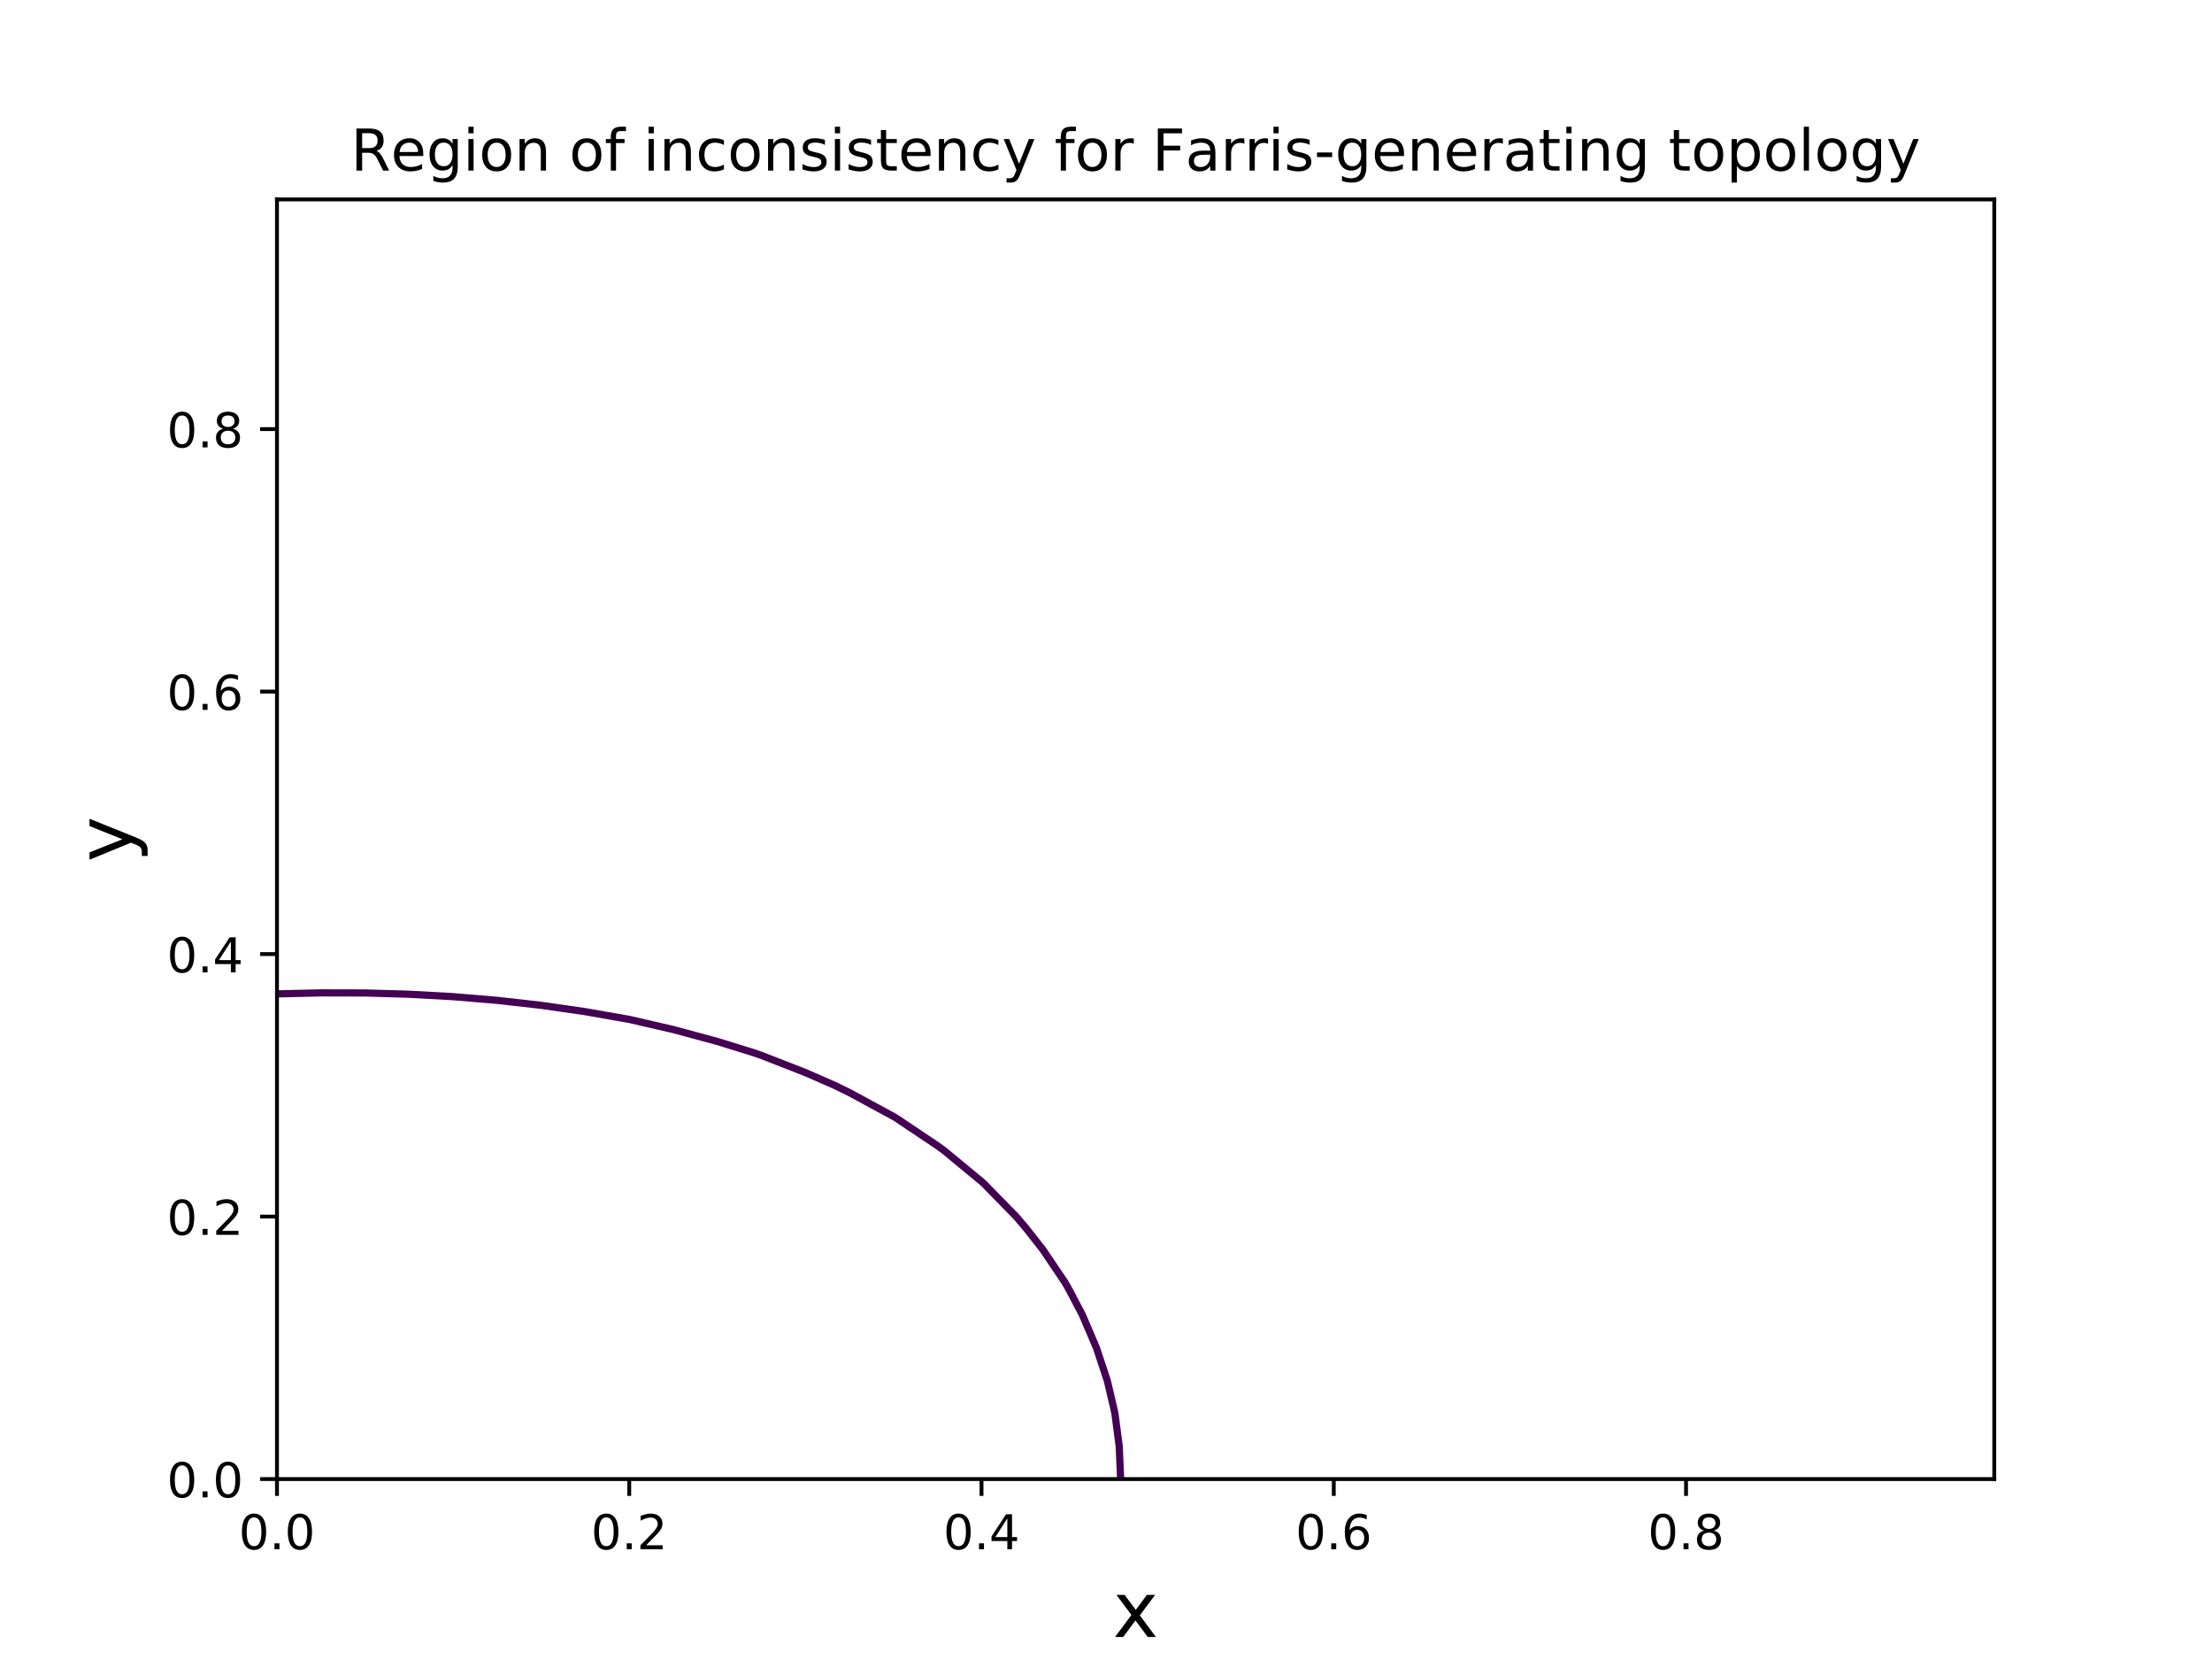
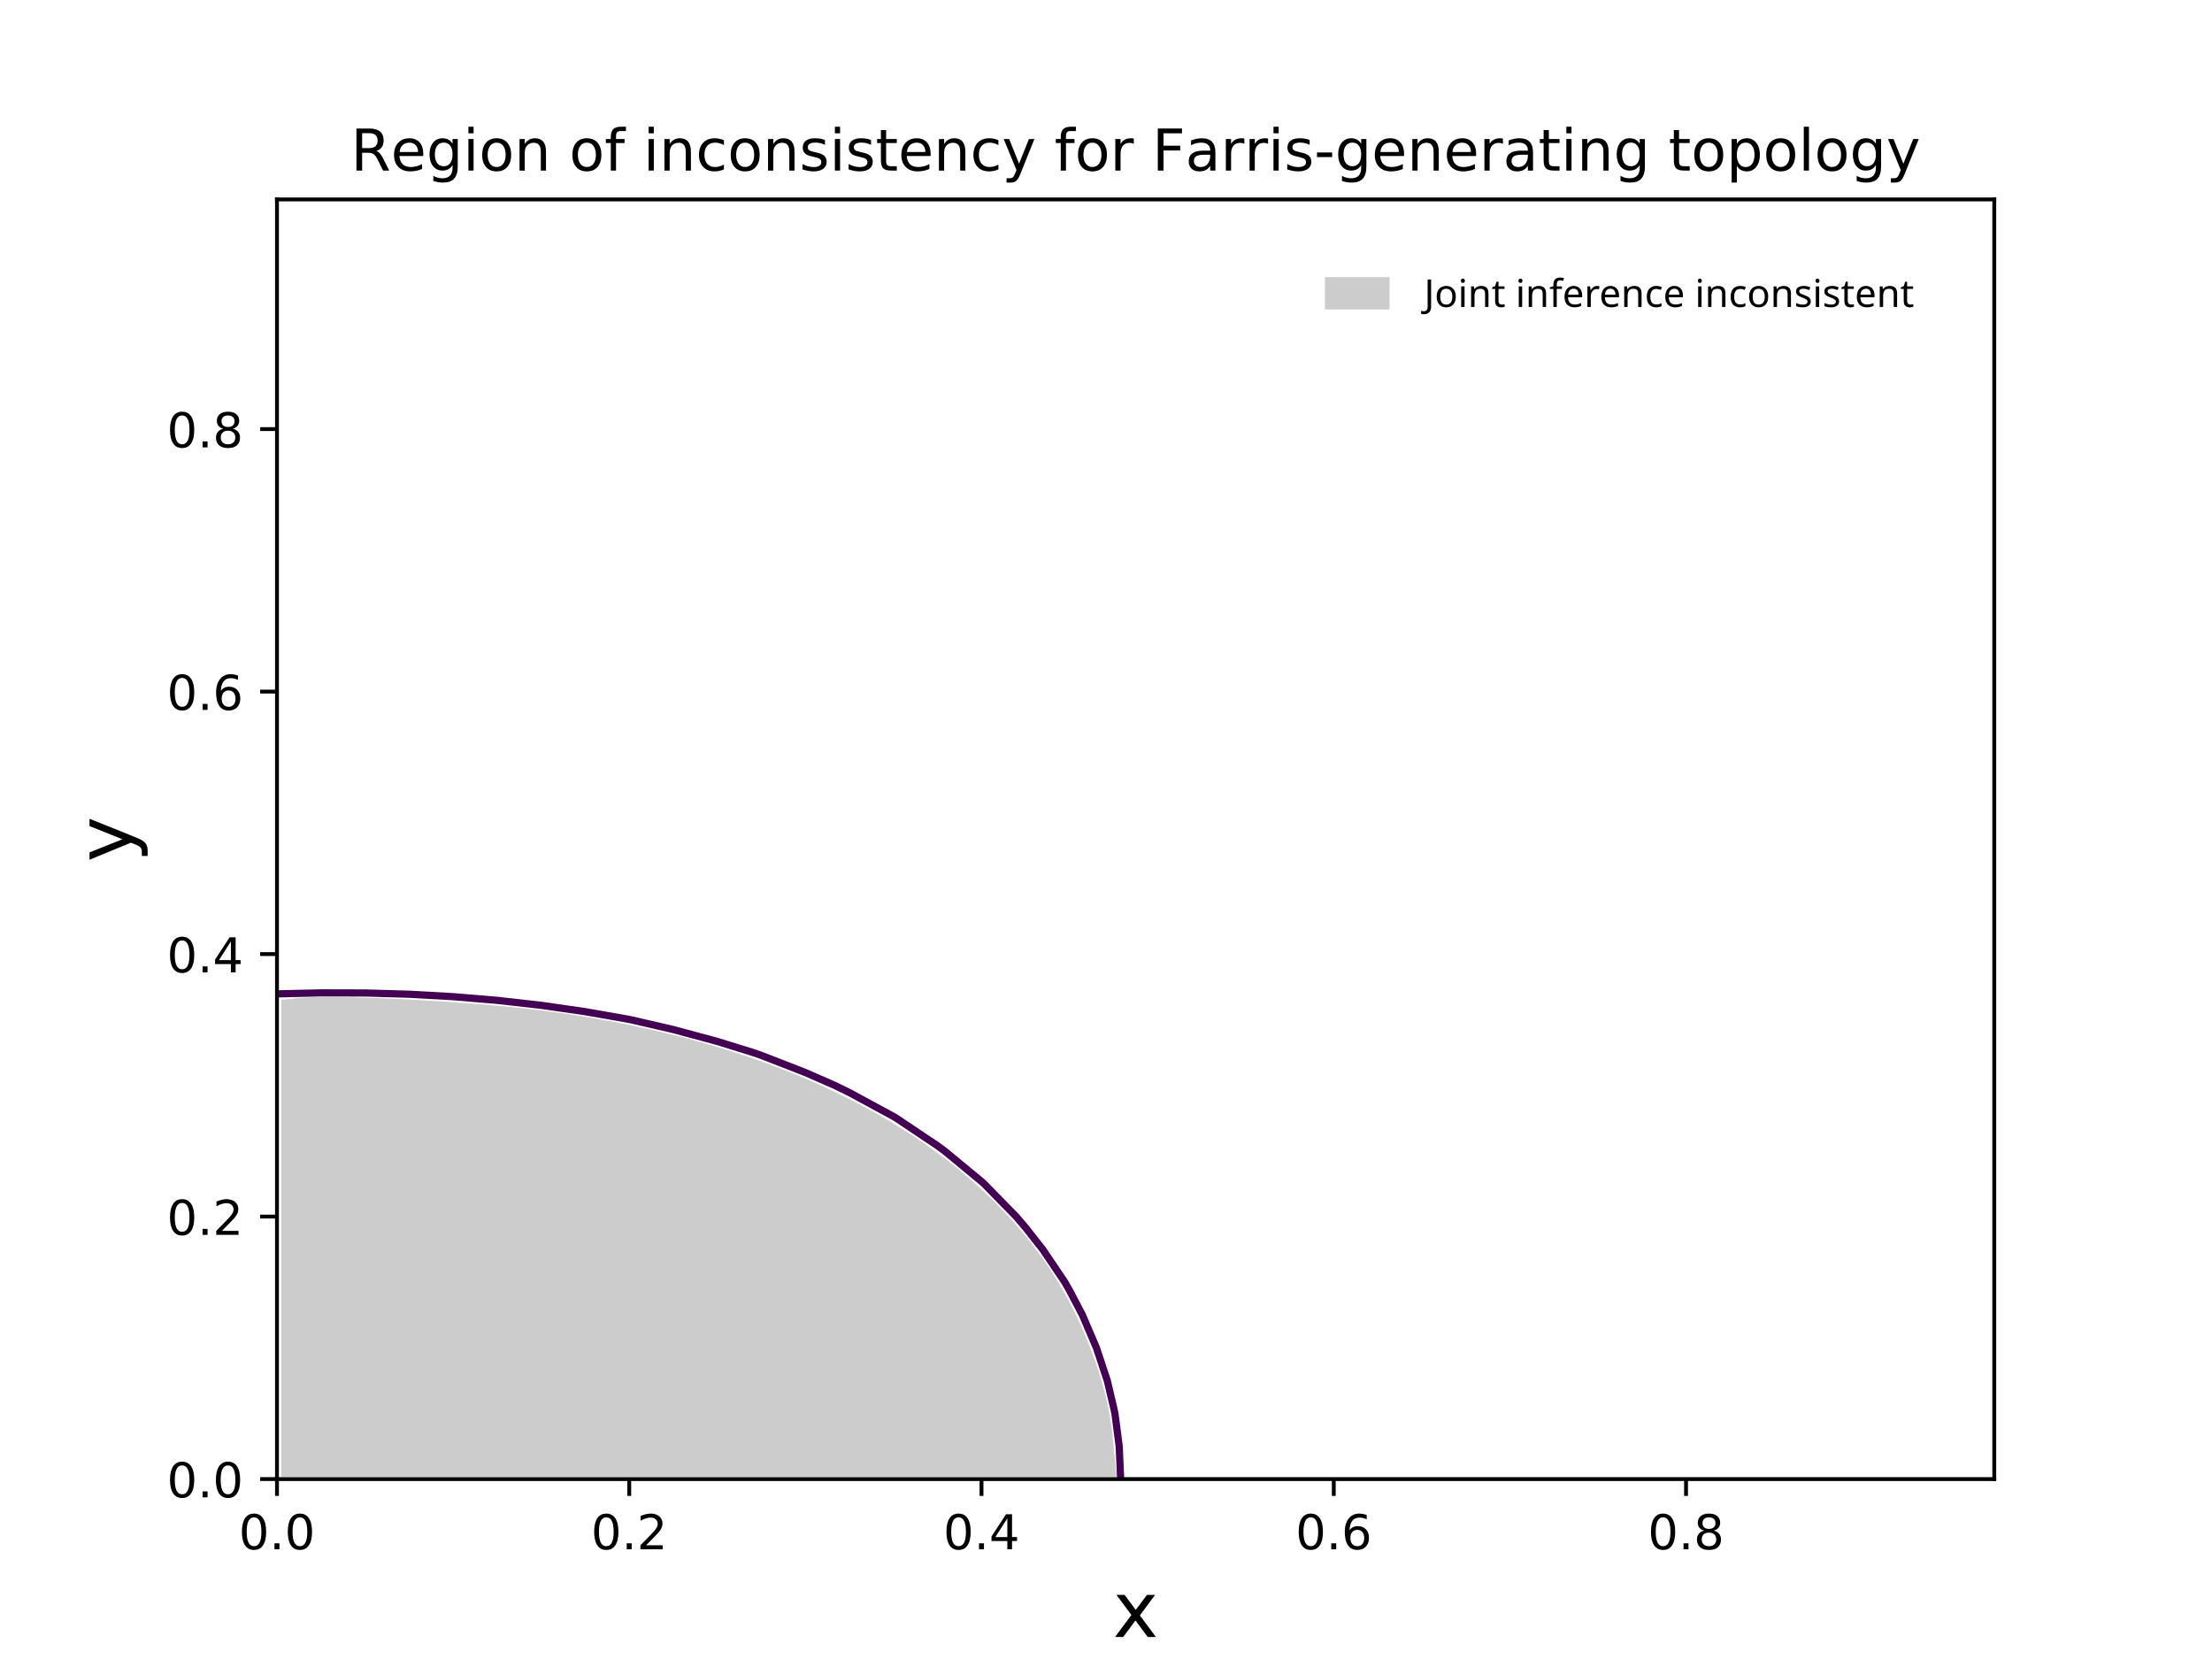
- <svg xmlns="http://www.w3.org/2000/svg" xmlns:xlink="http://www.w3.org/1999/xlink" height="345pt" version="1.1" viewBox="0 0 460 345" width="460pt">
-   <defs>
-     <style type="text/css">
+ <svg xmlns="http://www.w3.org/2000/svg" xmlns:xlink="http://www.w3.org/1999/xlink" height="345pt" version="1.1" viewBox="0 0 460 345" width="460pt" id="svg2">
+   <defs id="defs4">
+     <style type="text/css" id="style6">
*{stroke-linecap:butt;stroke-linejoin:round;}
  </style>
  </defs>
  <g id="figure_1">
    <g id="patch_1">
-       <path d="M 0 345.6  L 460.8 345.6  L 460.8 0  L 0 0  z " style="fill:#ffffff;" />
+       <path d="M 0 345.6  L 460.8 345.6  L 460.8 0  L 0 0  z " style="fill:#ffffff;" id="path10" />
    </g>
    <g id="axes_1">
      <g id="patch_2">
-         <path d="M 57.6 307.584  L 414.72 307.584  L 414.72 41.472  L 57.6 41.472  z " style="fill:#ffffff;" />
+         <path d="M 57.6 307.584  L 414.72 307.584  L 414.72 41.472  L 57.6 41.472  z " style="fill:#ffffff;" id="path14" />
      </g>
      <g id="matplotlib.axis_1">
        <g id="xtick_1">
          <g id="line2d_1">
-             <defs>
+             <defs id="defs19">
              <path d="M 0 0  L 0 3.5  " id="m7fa3a2e88c" style="stroke:#000000;stroke-width:0.8;" />
            </defs>
-             <g>
-               <use style="stroke:#000000;stroke-width:0.8;" x="57.6" xlink:href="#m7fa3a2e88c" y="307.584" />
+             <g id="g22">
+               <use style="stroke:#000000;stroke-width:0.8;" x="57.6" xlink:href="#m7fa3a2e88c" y="307.584" id="use24" />
            </g>
          </g>
          <g id="text_1">
-             <defs>
+             <defs id="defs27">
              <path d="M 31.781 66.406  Q 24.172 66.406 20.328 58.906  Q 16.5 51.422 16.5 36.375  Q 16.5 21.391 20.328 13.891  Q 24.172 6.391 31.781 6.391  Q 39.453 6.391 43.281 13.891  Q 47.125 21.391 47.125 36.375  Q 47.125 51.422 43.281 58.906  Q 39.453 66.406 31.781 66.406  M 31.781 74.219  Q 44.047 74.219 50.516 64.516  Q 56.984 54.828 56.984 36.375  Q 56.984 17.969 50.516 8.266  Q 44.047 -1.422 31.781 -1.422  Q 19.531 -1.422 13.062 8.266  Q 6.594 17.969 6.594 36.375  Q 6.594 54.828 13.062 64.516  Q 19.531 74.219 31.781 74.219  " id="DejaVuSans-30" />
              <path d="M 10.688 12.406  L 21 12.406  L 21 0  L 10.688 0  z " id="DejaVuSans-2e" />
            </defs>
-             <g transform="translate(49.64844 322.1824)scale(0.1 -0.1)">
-               <use xlink:href="#DejaVuSans-30" />
-               <use x="63.623" xlink:href="#DejaVuSans-2e" />
-               <use x="95.41" xlink:href="#DejaVuSans-30" />
+             <g transform="translate(49.64844 322.1824)scale(0.1 -0.1)" id="g31">
+               <use xlink:href="#DejaVuSans-30" id="use33" />
+               <use x="63.623" xlink:href="#DejaVuSans-2e" id="use35" />
+               <use x="95.41" xlink:href="#DejaVuSans-30" id="use37" />
            </g>
          </g>
        </g>
        <g id="xtick_2">
          <g id="line2d_2">
-             <g>
-               <use style="stroke:#000000;stroke-width:0.8;" x="130.855" xlink:href="#m7fa3a2e88c" y="307.584" />
+             <g id="g41">
+               <use style="stroke:#000000;stroke-width:0.8;" x="130.855" xlink:href="#m7fa3a2e88c" y="307.584" id="use43" />
            </g>
          </g>
          <g id="text_2">
-             <defs>
+             <defs id="defs46">
              <path d="M 19.188 8.297  L 53.609 8.297  L 53.609 0  L 7.328 0  L 7.328 8.297  Q 12.938 14.109 22.625 23.891  Q 32.328 33.688 34.812 36.531  Q 39.547 41.844 41.422 45.531  Q 43.312 49.219 43.312 52.781  Q 43.312 58.594 39.234 62.25  Q 35.156 65.922 28.609 65.922  Q 23.969 65.922 18.812 64.312  Q 13.672 62.703 7.812 59.422  L 7.812 69.391  Q 13.766 71.781 18.938 73  Q 24.125 74.219 28.422 74.219  Q 39.75 74.219 46.484 68.547  Q 53.219 62.891 53.219 53.422  Q 53.219 48.922 51.531 44.891  Q 49.859 40.875 45.406 35.406  Q 44.188 33.984 37.641 27.219  Q 31.109 20.453 19.188 8.297  " id="DejaVuSans-32" />
            </defs>
-             <g transform="translate(122.9038 322.1824)scale(0.1 -0.1)">
-               <use xlink:href="#DejaVuSans-30" />
-               <use x="63.623" xlink:href="#DejaVuSans-2e" />
-               <use x="95.41" xlink:href="#DejaVuSans-32" />
+             <g transform="translate(122.9038 322.1824)scale(0.1 -0.1)" id="g49">
+               <use xlink:href="#DejaVuSans-30" id="use51" />
+               <use x="63.623" xlink:href="#DejaVuSans-2e" id="use53" />
+               <use x="95.41" xlink:href="#DejaVuSans-32" id="use55" />
            </g>
          </g>
        </g>
        <g id="xtick_3">
          <g id="line2d_3">
-             <g>
-               <use style="stroke:#000000;stroke-width:0.8;" x="204.111" xlink:href="#m7fa3a2e88c" y="307.584" />
+             <g id="g59">
+               <use style="stroke:#000000;stroke-width:0.8;" x="204.111" xlink:href="#m7fa3a2e88c" y="307.584" id="use61" />
            </g>
          </g>
          <g id="text_3">
-             <defs>
+             <defs id="defs64">
              <path d="M 37.797 64.312  L 12.891 25.391  L 37.797 25.391  z M 35.203 72.906  L 47.609 72.906  L 47.609 25.391  L 58.016 25.391  L 58.016 17.188  L 47.609 17.188  L 47.609 0  L 37.797 0  L 37.797 17.188  L 4.891 17.188  L 4.891 26.703  z " id="DejaVuSans-34" />
            </defs>
-             <g transform="translate(196.1592 322.1824)scale(0.1 -0.1)">
-               <use xlink:href="#DejaVuSans-30" />
-               <use x="63.623" xlink:href="#DejaVuSans-2e" />
-               <use x="95.41" xlink:href="#DejaVuSans-34" />
+             <g transform="translate(196.1592 322.1824)scale(0.1 -0.1)" id="g67">
+               <use xlink:href="#DejaVuSans-30" id="use69" />
+               <use x="63.623" xlink:href="#DejaVuSans-2e" id="use71" />
+               <use x="95.41" xlink:href="#DejaVuSans-34" id="use73" />
            </g>
          </g>
        </g>
        <g id="xtick_4">
          <g id="line2d_4">
-             <g>
-               <use style="stroke:#000000;stroke-width:0.8;" x="277.366" xlink:href="#m7fa3a2e88c" y="307.584" />
+             <g id="g77">
+               <use style="stroke:#000000;stroke-width:0.8;" x="277.366" xlink:href="#m7fa3a2e88c" y="307.584" id="use79" />
            </g>
          </g>
          <g id="text_4">
-             <defs>
+             <defs id="defs82">
              <path d="M 33.016 40.375  Q 26.375 40.375 22.484 35.828  Q 18.609 31.297 18.609 23.391  Q 18.609 15.531 22.484 10.953  Q 26.375 6.391 33.016 6.391  Q 39.656 6.391 43.531 10.953  Q 47.406 15.531 47.406 23.391  Q 47.406 31.297 43.531 35.828  Q 39.656 40.375 33.016 40.375  M 52.594 71.297  L 52.594 62.312  Q 48.875 64.062 45.094 64.984  Q 41.312 65.922 37.594 65.922  Q 27.828 65.922 22.672 59.328  Q 17.531 52.734 16.797 39.406  Q 19.672 43.656 24.016 45.922  Q 28.375 48.188 33.594 48.188  Q 44.578 48.188 50.953 41.516  Q 57.328 34.859 57.328 23.391  Q 57.328 12.156 50.688 5.359  Q 44.047 -1.422 33.016 -1.422  Q 20.359 -1.422 13.672 8.266  Q 6.984 17.969 6.984 36.375  Q 6.984 53.656 15.188 63.938  Q 23.391 74.219 37.203 74.219  Q 40.922 74.219 44.703 73.484  Q 48.484 72.75 52.594 71.297  " id="DejaVuSans-36" />
            </defs>
-             <g transform="translate(269.4146 322.1824)scale(0.1 -0.1)">
-               <use xlink:href="#DejaVuSans-30" />
-               <use x="63.623" xlink:href="#DejaVuSans-2e" />
-               <use x="95.41" xlink:href="#DejaVuSans-36" />
+             <g transform="translate(269.4146 322.1824)scale(0.1 -0.1)" id="g85">
+               <use xlink:href="#DejaVuSans-30" id="use87" />
+               <use x="63.623" xlink:href="#DejaVuSans-2e" id="use89" />
+               <use x="95.41" xlink:href="#DejaVuSans-36" id="use91" />
            </g>
          </g>
        </g>
        <g id="xtick_5">
          <g id="line2d_5">
-             <g>
-               <use style="stroke:#000000;stroke-width:0.8;" x="350.622" xlink:href="#m7fa3a2e88c" y="307.584" />
+             <g id="g95">
+               <use style="stroke:#000000;stroke-width:0.8;" x="350.622" xlink:href="#m7fa3a2e88c" y="307.584" id="use97" />
            </g>
          </g>
          <g id="text_5">
-             <defs>
+             <defs id="defs100">
              <path d="M 31.781 34.625  Q 24.75 34.625 20.719 30.859  Q 16.703 27.094 16.703 20.516  Q 16.703 13.922 20.719 10.156  Q 24.75 6.391 31.781 6.391  Q 38.812 6.391 42.859 10.172  Q 46.922 13.969 46.922 20.516  Q 46.922 27.094 42.891 30.859  Q 38.875 34.625 31.781 34.625  M 21.922 38.812  Q 15.578 40.375 12.031 44.719  Q 8.5 49.078 8.5 55.328  Q 8.5 64.062 14.719 69.141  Q 20.953 74.219 31.781 74.219  Q 42.672 74.219 48.875 69.141  Q 55.078 64.062 55.078 55.328  Q 55.078 49.078 51.531 44.719  Q 48 40.375 41.703 38.812  Q 48.828 37.156 52.797 32.312  Q 56.781 27.484 56.781 20.516  Q 56.781 9.906 50.312 4.234  Q 43.844 -1.422 31.781 -1.422  Q 19.734 -1.422 13.25 4.234  Q 6.781 9.906 6.781 20.516  Q 6.781 27.484 10.781 32.312  Q 14.797 37.156 21.922 38.812  M 18.312 54.391  Q 18.312 48.734 21.844 45.562  Q 25.391 42.391 31.781 42.391  Q 38.141 42.391 41.719 45.562  Q 45.312 48.734 45.312 54.391  Q 45.312 60.062 41.719 63.234  Q 38.141 66.406 31.781 66.406  Q 25.391 66.406 21.844 63.234  Q 18.312 60.062 18.312 54.391  " id="DejaVuSans-38" />
            </defs>
-             <g transform="translate(342.67 322.1824)scale(0.1 -0.1)">
-               <use xlink:href="#DejaVuSans-30" />
-               <use x="63.623" xlink:href="#DejaVuSans-2e" />
-               <use x="95.41" xlink:href="#DejaVuSans-38" />
+             <g transform="translate(342.67 322.1824)scale(0.1 -0.1)" id="g103">
+               <use xlink:href="#DejaVuSans-30" id="use105" />
+               <use x="63.623" xlink:href="#DejaVuSans-2e" id="use107" />
+               <use x="95.41" xlink:href="#DejaVuSans-38" id="use109" />
            </g>
          </g>
        </g>
        <g id="text_6">
-           <defs>
+           <defs id="defs112">
            <path d="M 54.891 54.688  L 35.109 28.078  L 55.906 0  L 45.312 0  L 29.391 21.484  L 13.484 0  L 2.875 0  L 24.125 28.609  L 4.688 54.688  L 15.281 54.688  L 29.781 35.203  L 44.281 54.688  z " id="DejaVuSans-78" />
          </defs>
-           <g transform="translate(231.425 340.4196)scale(0.16 -0.16)">
-             <use xlink:href="#DejaVuSans-78" />
+           <g transform="translate(231.425 340.4196)scale(0.16 -0.16)" id="g115">
+             <use xlink:href="#DejaVuSans-78" id="use117" />
          </g>
        </g>
      </g>
      <g id="matplotlib.axis_2">
        <g id="ytick_1">
          <g id="line2d_6">
-             <defs>
+             <defs id="defs122">
              <path d="M 0 0  L -3.5 0  " id="m06b82a06d9" style="stroke:#000000;stroke-width:0.8;" />
            </defs>
-             <g>
-               <use style="stroke:#000000;stroke-width:0.8;" x="57.6" xlink:href="#m06b82a06d9" y="307.584" />
+             <g id="g125">
+               <use style="stroke:#000000;stroke-width:0.8;" x="57.6" xlink:href="#m06b82a06d9" y="307.584" id="use127" />
            </g>
          </g>
          <g id="text_7">
-             <g transform="translate(34.69687 311.3832)scale(0.1 -0.1)">
-               <use xlink:href="#DejaVuSans-30" />
-               <use x="63.623" xlink:href="#DejaVuSans-2e" />
-               <use x="95.41" xlink:href="#DejaVuSans-30" />
+             <g transform="translate(34.69687 311.3832)scale(0.1 -0.1)" id="g130">
+               <use xlink:href="#DejaVuSans-30" id="use132" />
+               <use x="63.623" xlink:href="#DejaVuSans-2e" id="use134" />
+               <use x="95.41" xlink:href="#DejaVuSans-30" id="use136" />
            </g>
          </g>
        </g>
        <g id="ytick_2">
          <g id="line2d_7">
-             <g>
-               <use style="stroke:#000000;stroke-width:0.8;" x="57.6" xlink:href="#m06b82a06d9" y="252.997" />
+             <g id="g140">
+               <use style="stroke:#000000;stroke-width:0.8;" x="57.6" xlink:href="#m06b82a06d9" y="252.997" id="use142" />
            </g>
          </g>
          <g id="text_8">
-             <g transform="translate(34.69687 256.7961)scale(0.1 -0.1)">
-               <use xlink:href="#DejaVuSans-30" />
-               <use x="63.623" xlink:href="#DejaVuSans-2e" />
-               <use x="95.41" xlink:href="#DejaVuSans-32" />
+             <g transform="translate(34.69687 256.7961)scale(0.1 -0.1)" id="g145">
+               <use xlink:href="#DejaVuSans-30" id="use147" />
+               <use x="63.623" xlink:href="#DejaVuSans-2e" id="use149" />
+               <use x="95.41" xlink:href="#DejaVuSans-32" id="use151" />
            </g>
          </g>
        </g>
        <g id="ytick_3">
          <g id="line2d_8">
-             <g>
-               <use style="stroke:#000000;stroke-width:0.8;" x="57.6" xlink:href="#m06b82a06d9" y="198.41" />
+             <g id="g155">
+               <use style="stroke:#000000;stroke-width:0.8;" x="57.6" xlink:href="#m06b82a06d9" y="198.41" id="use157" />
            </g>
          </g>
          <g id="text_9">
-             <g transform="translate(34.69687 202.2091)scale(0.1 -0.1)">
-               <use xlink:href="#DejaVuSans-30" />
-               <use x="63.623" xlink:href="#DejaVuSans-2e" />
-               <use x="95.41" xlink:href="#DejaVuSans-34" />
+             <g transform="translate(34.69687 202.2091)scale(0.1 -0.1)" id="g160">
+               <use xlink:href="#DejaVuSans-30" id="use162" />
+               <use x="63.623" xlink:href="#DejaVuSans-2e" id="use164" />
+               <use x="95.41" xlink:href="#DejaVuSans-34" id="use166" />
            </g>
          </g>
        </g>
        <g id="ytick_4">
          <g id="line2d_9">
-             <g>
-               <use style="stroke:#000000;stroke-width:0.8;" x="57.6" xlink:href="#m06b82a06d9" y="143.823" />
+             <g id="g170">
+               <use style="stroke:#000000;stroke-width:0.8;" x="57.6" xlink:href="#m06b82a06d9" y="143.823" id="use172" />
            </g>
          </g>
          <g id="text_10">
-             <g transform="translate(34.69687 147.622)scale(0.1 -0.1)">
-               <use xlink:href="#DejaVuSans-30" />
-               <use x="63.623" xlink:href="#DejaVuSans-2e" />
-               <use x="95.41" xlink:href="#DejaVuSans-36" />
+             <g transform="translate(34.69687 147.622)scale(0.1 -0.1)" id="g175">
+               <use xlink:href="#DejaVuSans-30" id="use177" />
+               <use x="63.623" xlink:href="#DejaVuSans-2e" id="use179" />
+               <use x="95.41" xlink:href="#DejaVuSans-36" id="use181" />
            </g>
          </g>
        </g>
        <g id="ytick_5">
          <g id="line2d_10">
-             <g>
-               <use style="stroke:#000000;stroke-width:0.8;" x="57.6" xlink:href="#m06b82a06d9" y="89.236" />
+             <g id="g185">
+               <use style="stroke:#000000;stroke-width:0.8;" x="57.6" xlink:href="#m06b82a06d9" y="89.236" id="use187" />
            </g>
          </g>
          <g id="text_11">
-             <g transform="translate(34.69687 93.03491)scale(0.1 -0.1)">
-               <use xlink:href="#DejaVuSans-30" />
-               <use x="63.623" xlink:href="#DejaVuSans-2e" />
-               <use x="95.41" xlink:href="#DejaVuSans-38" />
+             <g transform="translate(34.69687 93.03491)scale(0.1 -0.1)" id="g190">
+               <use xlink:href="#DejaVuSans-30" id="use192" />
+               <use x="63.623" xlink:href="#DejaVuSans-2e" id="use194" />
+               <use x="95.41" xlink:href="#DejaVuSans-38" id="use196" />
            </g>
          </g>
        </g>
        <g id="text_12">
-           <defs>
+           <defs id="defs199">
            <path d="M 32.172 -5.078  Q 28.375 -14.844 24.75 -17.812  Q 21.141 -20.797 15.094 -20.797  L 7.906 -20.797  L 7.906 -13.281  L 13.188 -13.281  Q 16.891 -13.281 18.938 -11.516  Q 21 -9.766 23.484 -3.219  L 25.094 0.875  L 2.984 54.688  L 12.5 54.688  L 29.594 11.922  L 46.688 54.688  L 56.203 54.688  z " id="DejaVuSans-79" />
          </defs>
-           <g transform="translate(27.36938 179.263)rotate(-90)scale(0.16 -0.16)">
-             <use xlink:href="#DejaVuSans-79" />
+           <g transform="translate(27.36938 179.263)rotate(-90)scale(0.16 -0.16)" id="g202">
+             <use xlink:href="#DejaVuSans-79" id="use204" />
          </g>
        </g>
      </g>
      <g id="LineCollection_1">
-         <path clip-path="url(#p88be2d7539)" d="M 57.6 206.684  L 66.757 206.476  L 75.914 206.497  L 85.071 206.756  L 94.228 207.263  L 103.385 208.028  L 112.542 209.062  L 121.698 210.38  L 130.855 211.992  L 131.166 212.057  L 140.012 214.102  L 149.169 216.574  L 156.604 218.88  L 158.326 219.474  L 167.483 223.044  L 173.558 225.703  L 176.64 227.208  L 185.797 232.175  L 186.386 232.527  L 194.954 238.264  L 196.433 239.35  L 204.111 245.695  L 204.642 246.174  L 211.32 252.997  L 213.268 255.282  L 216.837 259.82  L 221.444 266.644  L 222.425 268.375  L 225.096 273.467  L 228.01 280.29  L 230.267 287.114  L 231.582 292.693  L 231.854 293.937  L 232.747 300.761  L 233.045 307.584  " style="fill:none;stroke:#440154;stroke-width:1.5;" />
+         <path clip-path="url(#p88be2d7539)" d="M 57.6 206.684  L 66.757 206.476  L 75.914 206.497  L 85.071 206.756  L 94.228 207.263  L 103.385 208.028  L 112.542 209.062  L 121.698 210.38  L 130.855 211.992  L 131.166 212.057  L 140.012 214.102  L 149.169 216.574  L 156.604 218.88  L 158.326 219.474  L 167.483 223.044  L 173.558 225.703  L 176.64 227.208  L 185.797 232.175  L 186.386 232.527  L 194.954 238.264  L 196.433 239.35  L 204.111 245.695  L 204.642 246.174  L 211.32 252.997  L 213.268 255.282  L 216.837 259.82  L 221.444 266.644  L 222.425 268.375  L 225.096 273.467  L 228.01 280.29  L 230.267 287.114  L 231.582 292.693  L 231.854 293.937  L 232.747 300.761  L 233.045 307.584  " style="fill:none;stroke:#440154;stroke-width:1.5;" id="path207" />
      </g>
      <g id="patch_3">
-         <path d="M 57.6 307.584  L 57.6 41.472  " style="fill:none;stroke:#000000;stroke-linecap:square;stroke-linejoin:miter;stroke-width:0.8;" />
+         <path d="M 57.6 307.584  L 57.6 41.472  " style="fill:none;stroke:#000000;stroke-linecap:square;stroke-linejoin:miter;stroke-width:0.8;" id="path210" />
      </g>
      <g id="patch_4">
-         <path d="M 414.72 307.584  L 414.72 41.472  " style="fill:none;stroke:#000000;stroke-linecap:square;stroke-linejoin:miter;stroke-width:0.8;" />
+         <path d="M 414.72 307.584  L 414.72 41.472  " style="fill:none;stroke:#000000;stroke-linecap:square;stroke-linejoin:miter;stroke-width:0.8;" id="path213" />
      </g>
      <g id="patch_5">
-         <path d="M 57.6 307.584  L 414.72 307.584  " style="fill:none;stroke:#000000;stroke-linecap:square;stroke-linejoin:miter;stroke-width:0.8;" />
+         <path d="M 57.6 307.584  L 414.72 307.584  " style="fill:none;stroke:#000000;stroke-linecap:square;stroke-linejoin:miter;stroke-width:0.8;" id="path216" />
      </g>
      <g id="patch_6">
-         <path d="M 57.6 41.472  L 414.72 41.472  " style="fill:none;stroke:#000000;stroke-linecap:square;stroke-linejoin:miter;stroke-width:0.8;" />
+         <path d="M 57.6 41.472  L 414.72 41.472  " style="fill:none;stroke:#000000;stroke-linecap:square;stroke-linejoin:miter;stroke-width:0.8;" id="path219" />
      </g>
      <g id="text_13">
-         <defs>
+         <defs id="defs222">
          <path d="M 44.391 34.188  Q 47.562 33.109 50.562 29.594  Q 53.562 26.078 56.594 19.922  L 66.609 0  L 56 0  L 46.688 18.703  Q 43.062 26.031 39.672 28.422  Q 36.281 30.812 30.422 30.812  L 19.672 30.812  L 19.672 0  L 9.812 0  L 9.812 72.906  L 32.078 72.906  Q 44.578 72.906 50.734 67.672  Q 56.891 62.453 56.891 51.906  Q 56.891 45.016 53.688 40.469  Q 50.484 35.938 44.391 34.188  M 19.672 64.797  L 19.672 38.922  L 32.078 38.922  Q 39.203 38.922 42.844 42.219  Q 46.484 45.516 46.484 51.906  Q 46.484 58.297 42.844 61.547  Q 39.203 64.797 32.078 64.797  z " id="DejaVuSans-52" />
          <path d="M 56.203 29.594  L 56.203 25.203  L 14.891 25.203  Q 15.484 15.922 20.484 11.062  Q 25.484 6.203 34.422 6.203  Q 39.594 6.203 44.453 7.469  Q 49.312 8.734 54.109 11.281  L 54.109 2.781  Q 49.266 0.734 44.188 -0.344  Q 39.109 -1.422 33.891 -1.422  Q 20.797 -1.422 13.156 6.188  Q 5.516 13.812 5.516 26.812  Q 5.516 40.234 12.766 48.109  Q 20.016 56 32.328 56  Q 43.359 56 49.781 48.891  Q 56.203 41.797 56.203 29.594  M 47.219 32.234  Q 47.125 39.594 43.094 43.984  Q 39.062 48.391 32.422 48.391  Q 24.906 48.391 20.391 44.141  Q 15.875 39.891 15.188 32.172  z " id="DejaVuSans-65" />
          <path d="M 45.406 27.984  Q 45.406 37.75 41.375 43.109  Q 37.359 48.484 30.078 48.484  Q 22.859 48.484 18.828 43.109  Q 14.797 37.75 14.797 27.984  Q 14.797 18.266 18.828 12.891  Q 22.859 7.516 30.078 7.516  Q 37.359 7.516 41.375 12.891  Q 45.406 18.266 45.406 27.984  M 54.391 6.781  Q 54.391 -7.172 48.188 -13.984  Q 42 -20.797 29.203 -20.797  Q 24.469 -20.797 20.266 -20.094  Q 16.062 -19.391 12.109 -17.922  L 12.109 -9.188  Q 16.062 -11.328 19.922 -12.344  Q 23.781 -13.375 27.781 -13.375  Q 36.625 -13.375 41.016 -8.766  Q 45.406 -4.156 45.406 5.172  L 45.406 9.625  Q 42.625 4.781 38.281 2.391  Q 33.938 0 27.875 0  Q 17.828 0 11.672 7.656  Q 5.516 15.328 5.516 27.984  Q 5.516 40.672 11.672 48.328  Q 17.828 56 27.875 56  Q 33.938 56 38.281 53.609  Q 42.625 51.219 45.406 46.391  L 45.406 54.688  L 54.391 54.688  z " id="DejaVuSans-67" />
          <path d="M 9.422 54.688  L 18.406 54.688  L 18.406 0  L 9.422 0  z M 9.422 75.984  L 18.406 75.984  L 18.406 64.594  L 9.422 64.594  z " id="DejaVuSans-69" />
          <path d="M 30.609 48.391  Q 23.391 48.391 19.188 42.75  Q 14.984 37.109 14.984 27.297  Q 14.984 17.484 19.156 11.844  Q 23.344 6.203 30.609 6.203  Q 37.797 6.203 41.984 11.859  Q 46.188 17.531 46.188 27.297  Q 46.188 37.016 41.984 42.703  Q 37.797 48.391 30.609 48.391  M 30.609 56  Q 42.328 56 49.016 48.375  Q 55.719 40.766 55.719 27.297  Q 55.719 13.875 49.016 6.219  Q 42.328 -1.422 30.609 -1.422  Q 18.844 -1.422 12.172 6.219  Q 5.516 13.875 5.516 27.297  Q 5.516 40.766 12.172 48.375  Q 18.844 56 30.609 56  " id="DejaVuSans-6f" />
          <path d="M 54.891 33.016  L 54.891 0  L 45.906 0  L 45.906 32.719  Q 45.906 40.484 42.875 44.328  Q 39.844 48.188 33.797 48.188  Q 26.516 48.188 22.312 43.547  Q 18.109 38.922 18.109 30.906  L 18.109 0  L 9.078 0  L 9.078 54.688  L 18.109 54.688  L 18.109 46.188  Q 21.344 51.125 25.703 53.562  Q 30.078 56 35.797 56  Q 45.219 56 50.047 50.172  Q 54.891 44.344 54.891 33.016  " id="DejaVuSans-6e" />
          <path id="DejaVuSans-20" />
          <path d="M 37.109 75.984  L 37.109 68.5  L 28.516 68.5  Q 23.688 68.5 21.797 66.547  Q 19.922 64.594 19.922 59.516  L 19.922 54.688  L 34.719 54.688  L 34.719 47.703  L 19.922 47.703  L 19.922 0  L 10.891 0  L 10.891 47.703  L 2.297 47.703  L 2.297 54.688  L 10.891 54.688  L 10.891 58.5  Q 10.891 67.625 15.141 71.797  Q 19.391 75.984 28.609 75.984  z " id="DejaVuSans-66" />
          <path d="M 48.781 52.594  L 48.781 44.188  Q 44.969 46.297 41.141 47.344  Q 37.312 48.391 33.406 48.391  Q 24.656 48.391 19.812 42.844  Q 14.984 37.312 14.984 27.297  Q 14.984 17.281 19.812 11.734  Q 24.656 6.203 33.406 6.203  Q 37.312 6.203 41.141 7.25  Q 44.969 8.297 48.781 10.406  L 48.781 2.094  Q 45.016 0.344 40.984 -0.531  Q 36.969 -1.422 32.422 -1.422  Q 20.062 -1.422 12.781 6.344  Q 5.516 14.109 5.516 27.297  Q 5.516 40.672 12.859 48.328  Q 20.219 56 33.016 56  Q 37.156 56 41.109 55.141  Q 45.062 54.297 48.781 52.594  " id="DejaVuSans-63" />
          <path d="M 44.281 53.078  L 44.281 44.578  Q 40.484 46.531 36.375 47.5  Q 32.281 48.484 27.875 48.484  Q 21.188 48.484 17.844 46.438  Q 14.5 44.391 14.5 40.281  Q 14.5 37.156 16.891 35.375  Q 19.281 33.594 26.516 31.984  L 29.594 31.297  Q 39.156 29.25 43.188 25.516  Q 47.219 21.781 47.219 15.094  Q 47.219 7.469 41.188 3.016  Q 35.156 -1.422 24.609 -1.422  Q 20.219 -1.422 15.453 -0.562  Q 10.688 0.297 5.422 2  L 5.422 11.281  Q 10.406 8.688 15.234 7.391  Q 20.062 6.109 24.812 6.109  Q 31.156 6.109 34.562 8.281  Q 37.984 10.453 37.984 14.406  Q 37.984 18.062 35.516 20.016  Q 33.062 21.969 24.703 23.781  L 21.578 24.516  Q 13.234 26.266 9.516 29.906  Q 5.812 33.547 5.812 39.891  Q 5.812 47.609 11.281 51.797  Q 16.75 56 26.812 56  Q 31.781 56 36.172 55.266  Q 40.578 54.547 44.281 53.078  " id="DejaVuSans-73" />
          <path d="M 18.312 70.219  L 18.312 54.688  L 36.812 54.688  L 36.812 47.703  L 18.312 47.703  L 18.312 18.016  Q 18.312 11.328 20.141 9.422  Q 21.969 7.516 27.594 7.516  L 36.812 7.516  L 36.812 0  L 27.594 0  Q 17.188 0 13.234 3.875  Q 9.281 7.766 9.281 18.016  L 9.281 47.703  L 2.688 47.703  L 2.688 54.688  L 9.281 54.688  L 9.281 70.219  z " id="DejaVuSans-74" />
          <path d="M 41.109 46.297  Q 39.594 47.172 37.812 47.578  Q 36.031 48 33.891 48  Q 26.266 48 22.188 43.047  Q 18.109 38.094 18.109 28.812  L 18.109 0  L 9.078 0  L 9.078 54.688  L 18.109 54.688  L 18.109 46.188  Q 20.953 51.172 25.484 53.578  Q 30.031 56 36.531 56  Q 37.453 56 38.578 55.875  Q 39.703 55.766 41.062 55.516  z " id="DejaVuSans-72" />
          <path d="M 9.812 72.906  L 51.703 72.906  L 51.703 64.594  L 19.672 64.594  L 19.672 43.109  L 48.578 43.109  L 48.578 34.812  L 19.672 34.812  L 19.672 0  L 9.812 0  z " id="DejaVuSans-46" />
          <path d="M 34.281 27.484  Q 23.391 27.484 19.188 25  Q 14.984 22.516 14.984 16.5  Q 14.984 11.719 18.141 8.906  Q 21.297 6.109 26.703 6.109  Q 34.188 6.109 38.703 11.406  Q 43.219 16.703 43.219 25.484  L 43.219 27.484  z M 52.203 31.203  L 52.203 0  L 43.219 0  L 43.219 8.297  Q 40.141 3.328 35.547 0.953  Q 30.953 -1.422 24.312 -1.422  Q 15.922 -1.422 10.953 3.297  Q 6 8.016 6 15.922  Q 6 25.141 12.172 29.828  Q 18.359 34.516 30.609 34.516  L 43.219 34.516  L 43.219 35.406  Q 43.219 41.609 39.141 45  Q 35.062 48.391 27.688 48.391  Q 23 48.391 18.547 47.266  Q 14.109 46.141 10.016 43.891  L 10.016 52.203  Q 14.938 54.109 19.578 55.047  Q 24.219 56 28.609 56  Q 40.484 56 46.344 49.844  Q 52.203 43.703 52.203 31.203  " id="DejaVuSans-61" />
          <path d="M 4.891 31.391  L 31.203 31.391  L 31.203 23.391  L 4.891 23.391  z " id="DejaVuSans-2d" />
          <path d="M 18.109 8.203  L 18.109 -20.797  L 9.078 -20.797  L 9.078 54.688  L 18.109 54.688  L 18.109 46.391  Q 20.953 51.266 25.266 53.625  Q 29.594 56 35.594 56  Q 45.562 56 51.781 48.094  Q 58.016 40.188 58.016 27.297  Q 58.016 14.406 51.781 6.484  Q 45.562 -1.422 35.594 -1.422  Q 29.594 -1.422 25.266 0.953  Q 20.953 3.328 18.109 8.203  M 48.688 27.297  Q 48.688 37.203 44.609 42.844  Q 40.531 48.484 33.406 48.484  Q 26.266 48.484 22.188 42.844  Q 18.109 37.203 18.109 27.297  Q 18.109 17.391 22.188 11.75  Q 26.266 6.109 33.406 6.109  Q 40.531 6.109 44.609 11.75  Q 48.688 17.391 48.688 27.297  " id="DejaVuSans-70" />
          <path d="M 9.422 75.984  L 18.406 75.984  L 18.406 0  L 9.422 0  z " id="DejaVuSans-6c" />
        </defs>
-         <g transform="translate(72.94781 35.472)scale(0.12 -0.12)">
-           <use xlink:href="#DejaVuSans-52" />
-           <use x="69.42" xlink:href="#DejaVuSans-65" />
-           <use x="130.943" xlink:href="#DejaVuSans-67" />
-           <use x="194.42" xlink:href="#DejaVuSans-69" />
-           <use x="222.203" xlink:href="#DejaVuSans-6f" />
-           <use x="283.385" xlink:href="#DejaVuSans-6e" />
-           <use x="346.764" xlink:href="#DejaVuSans-20" />
-           <use x="378.551" xlink:href="#DejaVuSans-6f" />
-           <use x="439.732" xlink:href="#DejaVuSans-66" />
-           <use x="474.938" xlink:href="#DejaVuSans-20" />
-           <use x="506.725" xlink:href="#DejaVuSans-69" />
-           <use x="534.508" xlink:href="#DejaVuSans-6e" />
-           <use x="597.887" xlink:href="#DejaVuSans-63" />
-           <use x="652.867" xlink:href="#DejaVuSans-6f" />
-           <use x="714.049" xlink:href="#DejaVuSans-6e" />
-           <use x="777.428" xlink:href="#DejaVuSans-73" />
-           <use x="829.527" xlink:href="#DejaVuSans-69" />
-           <use x="857.311" xlink:href="#DejaVuSans-73" />
-           <use x="909.41" xlink:href="#DejaVuSans-74" />
-           <use x="948.619" xlink:href="#DejaVuSans-65" />
-           <use x="1010.143" xlink:href="#DejaVuSans-6e" />
-           <use x="1073.521" xlink:href="#DejaVuSans-63" />
-           <use x="1128.502" xlink:href="#DejaVuSans-79" />
-           <use x="1187.682" xlink:href="#DejaVuSans-20" />
-           <use x="1219.469" xlink:href="#DejaVuSans-66" />
-           <use x="1254.674" xlink:href="#DejaVuSans-6f" />
-           <use x="1315.855" xlink:href="#DejaVuSans-72" />
-           <use x="1356.969" xlink:href="#DejaVuSans-20" />
-           <use x="1388.756" xlink:href="#DejaVuSans-46" />
-           <use x="1446.135" xlink:href="#DejaVuSans-61" />
-           <use x="1507.414" xlink:href="#DejaVuSans-72" />
-           <use x="1548.512" xlink:href="#DejaVuSans-72" />
-           <use x="1589.625" xlink:href="#DejaVuSans-69" />
-           <use x="1617.408" xlink:href="#DejaVuSans-73" />
-           <use x="1669.508" xlink:href="#DejaVuSans-2d" />
-           <use x="1705.592" xlink:href="#DejaVuSans-67" />
-           <use x="1769.068" xlink:href="#DejaVuSans-65" />
-           <use x="1830.592" xlink:href="#DejaVuSans-6e" />
-           <use x="1893.971" xlink:href="#DejaVuSans-65" />
-           <use x="1955.494" xlink:href="#DejaVuSans-72" />
-           <use x="1996.607" xlink:href="#DejaVuSans-61" />
-           <use x="2057.887" xlink:href="#DejaVuSans-74" />
-           <use x="2097.096" xlink:href="#DejaVuSans-69" />
-           <use x="2124.879" xlink:href="#DejaVuSans-6e" />
-           <use x="2188.258" xlink:href="#DejaVuSans-67" />
-           <use x="2251.734" xlink:href="#DejaVuSans-20" />
-           <use x="2283.521" xlink:href="#DejaVuSans-74" />
-           <use x="2322.73" xlink:href="#DejaVuSans-6f" />
-           <use x="2383.912" xlink:href="#DejaVuSans-70" />
-           <use x="2447.389" xlink:href="#DejaVuSans-6f" />
-           <use x="2508.57" xlink:href="#DejaVuSans-6c" />
-           <use x="2536.354" xlink:href="#DejaVuSans-6f" />
-           <use x="2597.535" xlink:href="#DejaVuSans-67" />
-           <use x="2661.012" xlink:href="#DejaVuSans-79" />
+         <g transform="translate(72.94781 35.472)scale(0.12 -0.12)" id="g241">
+           <use xlink:href="#DejaVuSans-52" id="use243" />
+           <use x="69.42" xlink:href="#DejaVuSans-65" id="use245" />
+           <use x="130.943" xlink:href="#DejaVuSans-67" id="use247" />
+           <use x="194.42" xlink:href="#DejaVuSans-69" id="use249" />
+           <use x="222.203" xlink:href="#DejaVuSans-6f" id="use251" />
+           <use x="283.385" xlink:href="#DejaVuSans-6e" id="use253" />
+           <use x="346.764" xlink:href="#DejaVuSans-20" id="use255" />
+           <use x="378.551" xlink:href="#DejaVuSans-6f" id="use257" />
+           <use x="439.732" xlink:href="#DejaVuSans-66" id="use259" />
+           <use x="474.938" xlink:href="#DejaVuSans-20" id="use261" />
+           <use x="506.725" xlink:href="#DejaVuSans-69" id="use263" />
+           <use x="534.508" xlink:href="#DejaVuSans-6e" id="use265" />
+           <use x="597.887" xlink:href="#DejaVuSans-63" id="use267" />
+           <use x="652.867" xlink:href="#DejaVuSans-6f" id="use269" />
+           <use x="714.049" xlink:href="#DejaVuSans-6e" id="use271" />
+           <use x="777.428" xlink:href="#DejaVuSans-73" id="use273" />
+           <use x="829.527" xlink:href="#DejaVuSans-69" id="use275" />
+           <use x="857.311" xlink:href="#DejaVuSans-73" id="use277" />
+           <use x="909.41" xlink:href="#DejaVuSans-74" id="use279" />
+           <use x="948.619" xlink:href="#DejaVuSans-65" id="use281" />
+           <use x="1010.143" xlink:href="#DejaVuSans-6e" id="use283" />
+           <use x="1073.521" xlink:href="#DejaVuSans-63" id="use285" />
+           <use x="1128.502" xlink:href="#DejaVuSans-79" id="use287" />
+           <use x="1187.682" xlink:href="#DejaVuSans-20" id="use289" />
+           <use x="1219.469" xlink:href="#DejaVuSans-66" id="use291" />
+           <use x="1254.674" xlink:href="#DejaVuSans-6f" id="use293" />
+           <use x="1315.855" xlink:href="#DejaVuSans-72" id="use295" />
+           <use x="1356.969" xlink:href="#DejaVuSans-20" id="use297" />
+           <use x="1388.756" xlink:href="#DejaVuSans-46" id="use299" />
+           <use x="1446.135" xlink:href="#DejaVuSans-61" id="use301" />
+           <use x="1507.414" xlink:href="#DejaVuSans-72" id="use303" />
+           <use x="1548.512" xlink:href="#DejaVuSans-72" id="use305" />
+           <use x="1589.625" xlink:href="#DejaVuSans-69" id="use307" />
+           <use x="1617.408" xlink:href="#DejaVuSans-73" id="use309" />
+           <use x="1669.508" xlink:href="#DejaVuSans-2d" id="use311" />
+           <use x="1705.592" xlink:href="#DejaVuSans-67" id="use313" />
+           <use x="1769.068" xlink:href="#DejaVuSans-65" id="use315" />
+           <use x="1830.592" xlink:href="#DejaVuSans-6e" id="use317" />
+           <use x="1893.971" xlink:href="#DejaVuSans-65" id="use319" />
+           <use x="1955.494" xlink:href="#DejaVuSans-72" id="use321" />
+           <use x="1996.607" xlink:href="#DejaVuSans-61" id="use323" />
+           <use x="2057.887" xlink:href="#DejaVuSans-74" id="use325" />
+           <use x="2097.096" xlink:href="#DejaVuSans-69" id="use327" />
+           <use x="2124.879" xlink:href="#DejaVuSans-6e" id="use329" />
+           <use x="2188.258" xlink:href="#DejaVuSans-67" id="use331" />
+           <use x="2251.734" xlink:href="#DejaVuSans-20" id="use333" />
+           <use x="2283.521" xlink:href="#DejaVuSans-74" id="use335" />
+           <use x="2322.73" xlink:href="#DejaVuSans-6f" id="use337" />
+           <use x="2383.912" xlink:href="#DejaVuSans-70" id="use339" />
+           <use x="2447.389" xlink:href="#DejaVuSans-6f" id="use341" />
+           <use x="2508.57" xlink:href="#DejaVuSans-6c" id="use343" />
+           <use x="2536.354" xlink:href="#DejaVuSans-6f" id="use345" />
+           <use x="2597.535" xlink:href="#DejaVuSans-67" id="use347" />
+           <use x="2661.012" xlink:href="#DejaVuSans-79" id="use349" />
        </g>
      </g>
    </g>
  </g>
-   <defs>
+   <defs id="defs351">
    <clipPath id="p88be2d7539">
-       <rect height="266.112" width="357.12" x="57.6" y="41.472" />
+       <rect height="266.112" width="357.12" x="57.6" y="41.472" id="rect354" />
    </clipPath>
  </defs>
+   <path style="fill:#cccccc;stroke-linecap:butt;stroke-linejoin:round" d="m 73.119,321.889 0,-61.97 4.353,-0.466 c 9.317,-0.998 45.03,0.83 63.806,3.265 59.967,7.778 105.306,30.264 129.704,64.327 9.584,13.38 16.937,32.014 18.213,46.154 0.225,2.487 0.569,5.903 0.765,7.591 l 0.356,3.069 -108.599,0 -108.599,0 0,-61.97 z" id="path3341" transform="scale(0.8,0.8)" />
+   <rect style="fill:#cccccc;stroke-linecap:butt;stroke-linejoin:round" id="rect3343" width="13.438" height="6.719" x="275.529" y="57.633" />
+   <text xml:space="preserve" style="font-size:8px;font-style:normal;font-weight:normal;line-height:125%;letter-spacing:0px;word-spacing:0px;fill:#000000;fill-opacity:1;stroke:none;font-family:Sans" x="296.153" y="63.835" id="text3345">
+     <tspan id="tspan3347" x="296.153" y="63.835">Joint inference inconsistent</tspan>
+   </text>
</svg>
